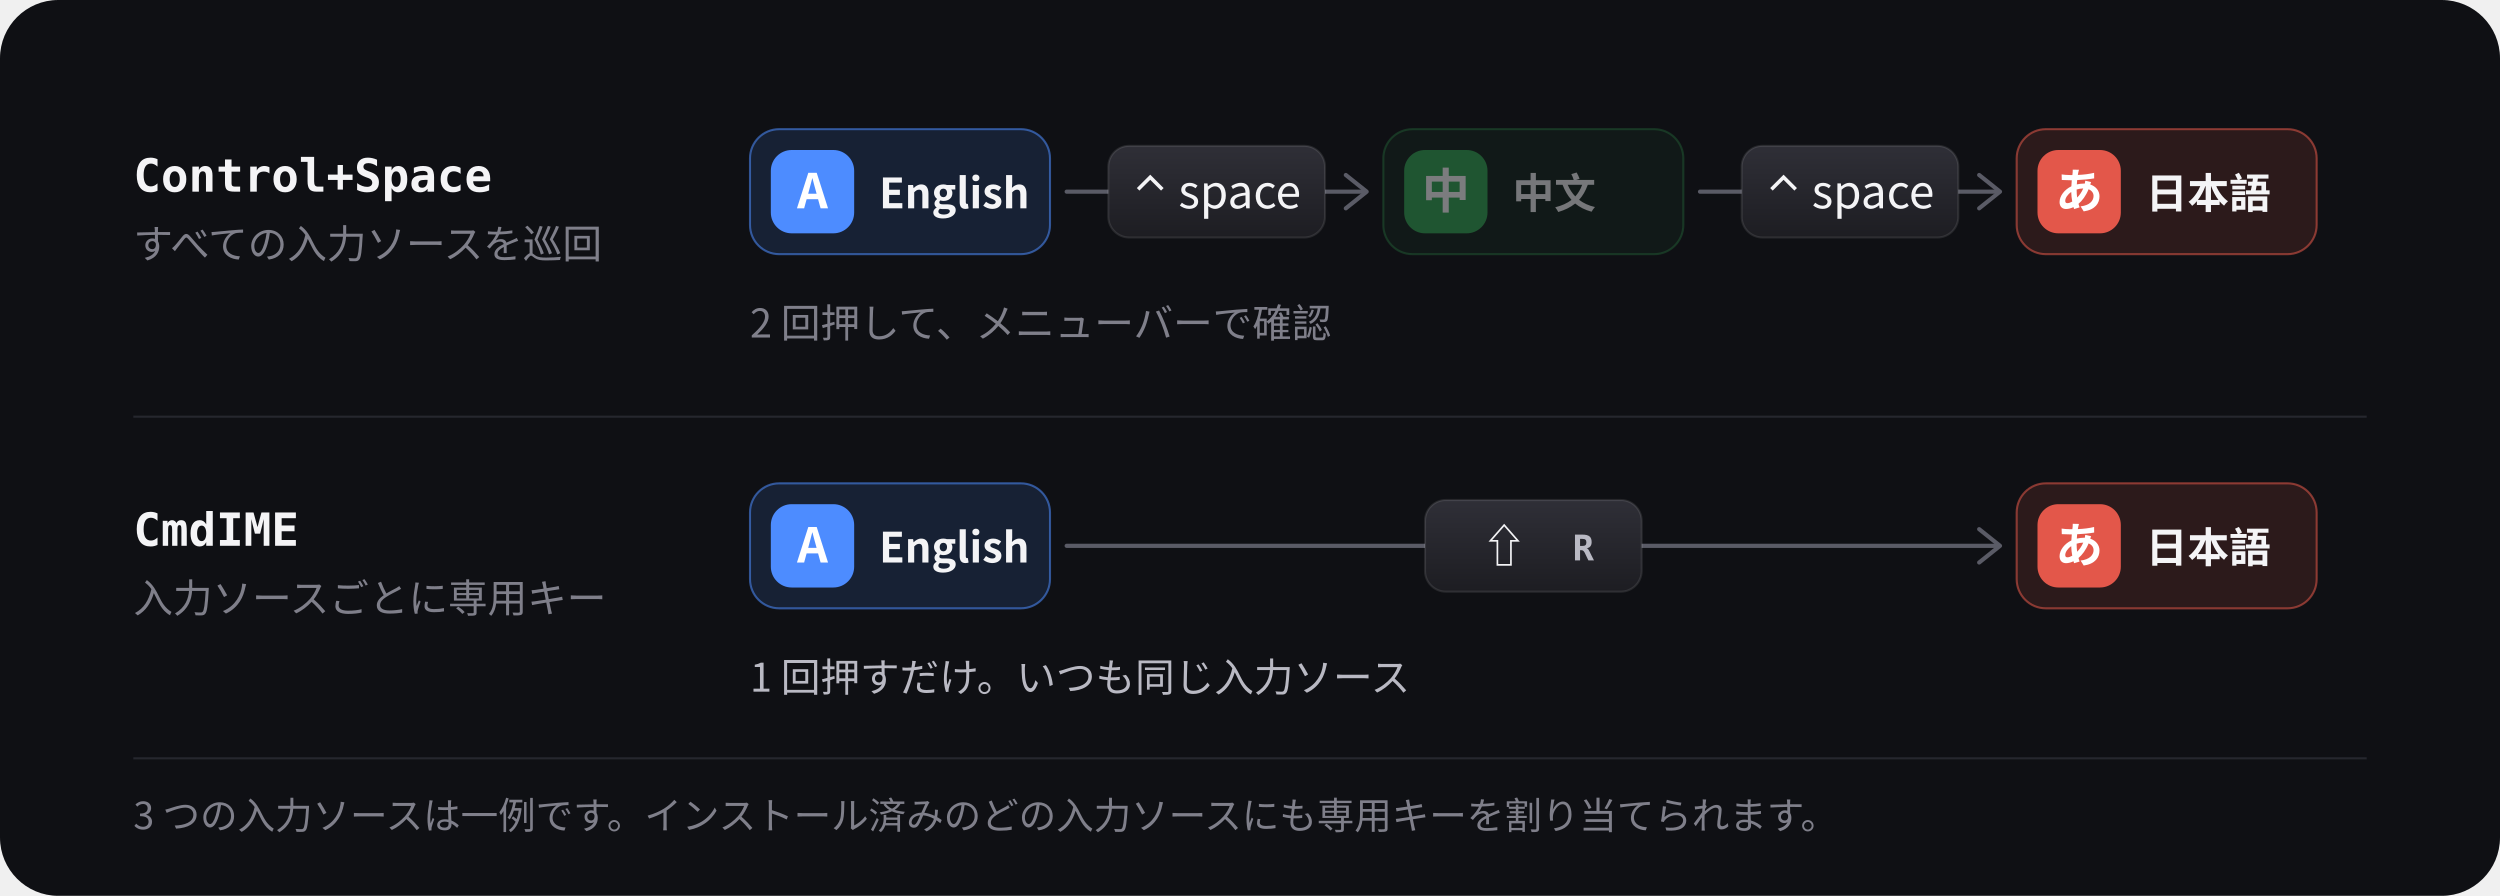
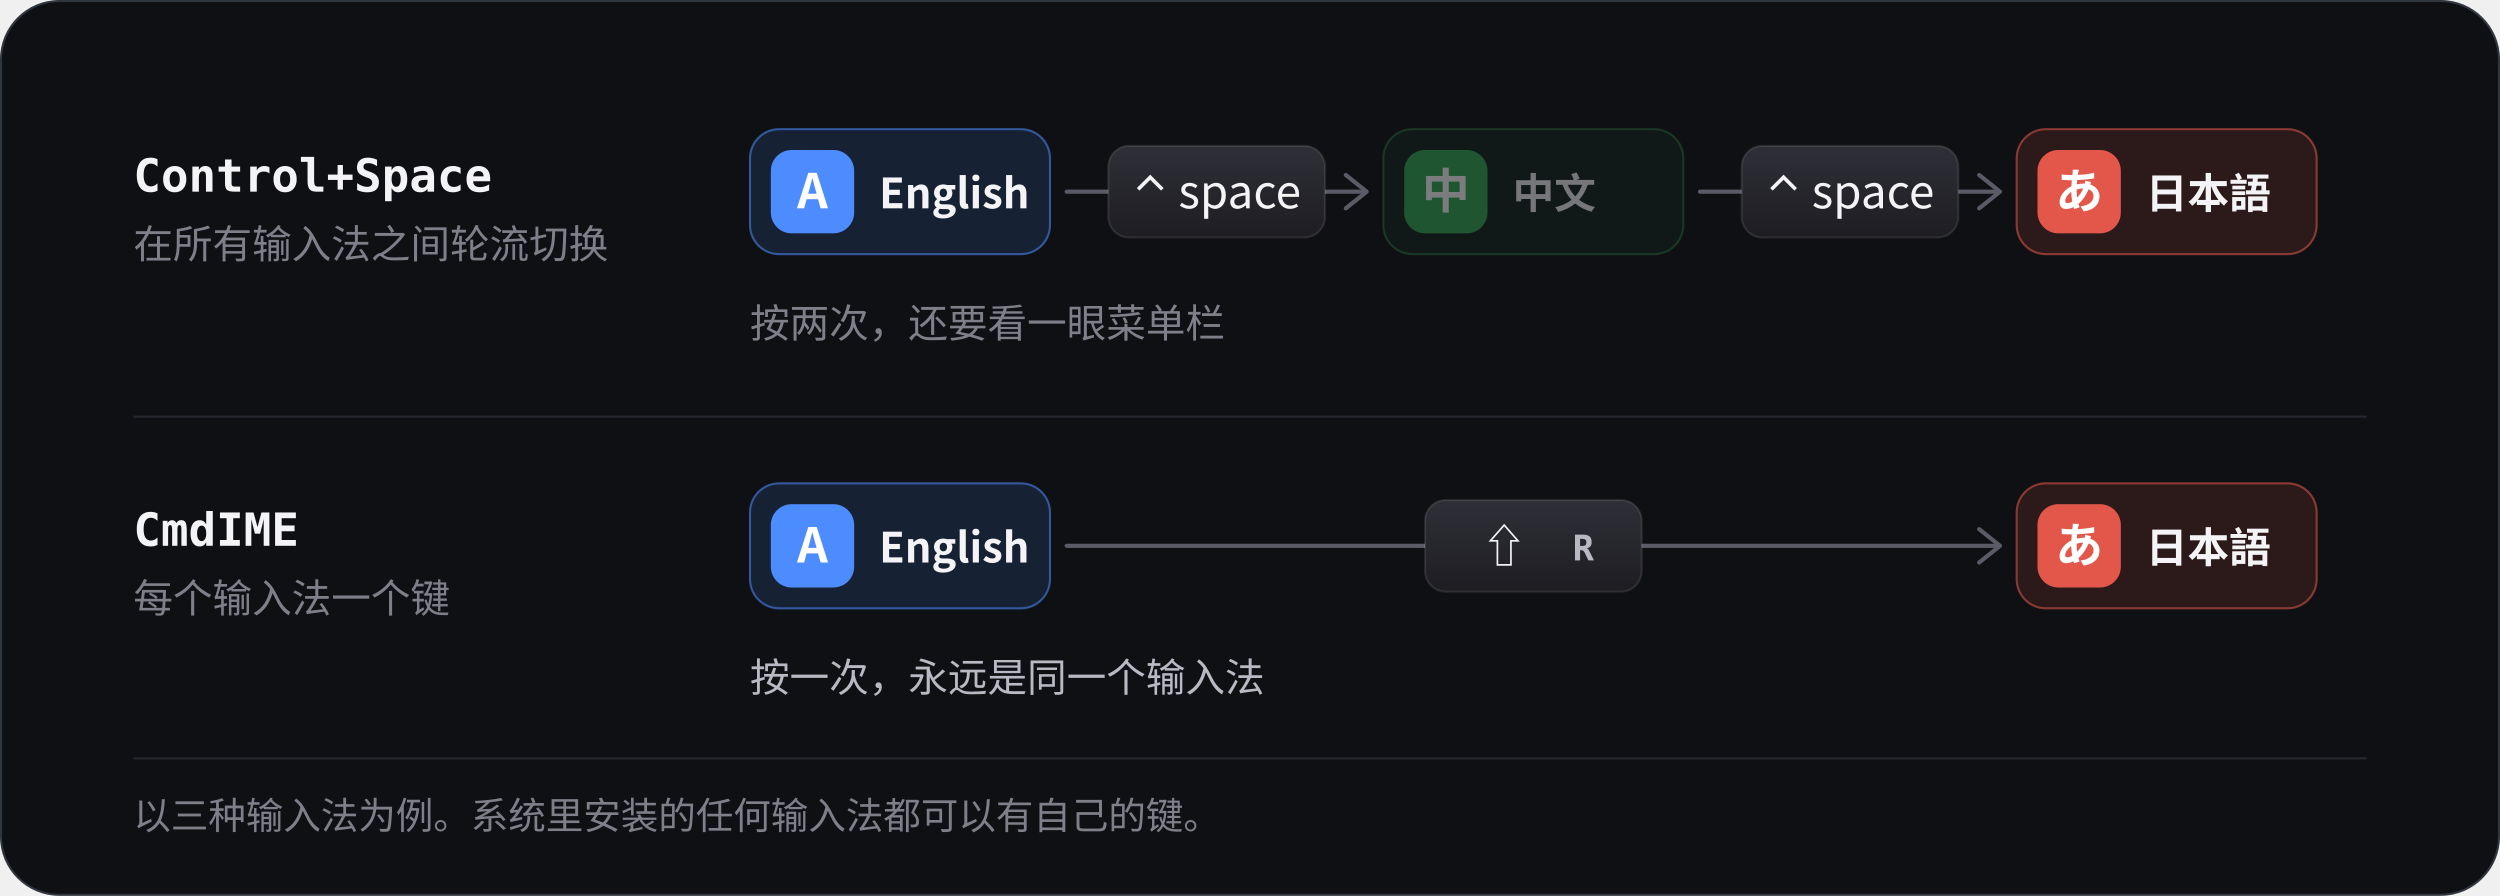
- <svg xmlns="http://www.w3.org/2000/svg" width="1200" height="430" viewBox="0 0 1200 430" role="img" aria-labelledby="title desc" lang="ja">
+ <svg xmlns="http://www.w3.org/2000/svg" width="1200" height="430" viewBox="0 0 1200 430" role="img" aria-labelledby="title desc" lang="zh-CN">
  <defs>
    <linearGradient id="keycap" x1="0" y1="0" x2="0" y2="1">
      <stop offset="0" stop-color="#2F2F37" />
      <stop offset="1" stop-color="#1D1D22" />
    </linearGradient>
  </defs>
-   <rect width="1200" height="430" rx="28" fill="#0F1014" />
+   <rect x="0.5" y="0.5" width="1199" height="429" rx="28" fill="#0F1014" stroke="#30363D" />
  <path d="M64 200 H1136" stroke="#26272E" stroke-width="1" />
  <g id="cycling">
    <text x="64" y="92" font-family="ui-monospace, SFMono-Regular, Menlo, Consolas, monospace" font-size="22" font-weight="600" fill="#F4F4F6">Control+Space</text>
-     <text x="64" y="124" font-family="-apple-system, BlinkMacSystemFont, 'Segoe UI', 'PingFang SC', 'Hiragino Sans', 'Noto Sans CJK SC', sans-serif" font-size="19" fill="#7F7F8A">すべての入力ソースを巡回</text>
+     <text x="64" y="124" font-family="-apple-system, BlinkMacSystemFont, 'Segoe UI', 'PingFang SC', 'Hiragino Sans', 'Noto Sans CJK SC', sans-serif" font-size="19" fill="#7F7F8A">在所有输入法之间轮流切换</text>
    <g transform="translate(360 62)">
      <rect width="144" height="60" rx="14" fill="#4D8CFF" fill-opacity="0.14" stroke="#4D8CFF" stroke-opacity="0.55" />
      <rect x="10" y="10" width="40" height="40" rx="10" fill="#4D8CFF" />
      <text x="30" y="38" text-anchor="middle" font-family="-apple-system, BlinkMacSystemFont, 'Segoe UI', 'PingFang SC', 'Hiragino Sans', 'Noto Sans CJK SC', sans-serif" font-size="23" font-weight="700" fill="#FFFFFF">A</text>
      <text x="62" y="38" font-family="-apple-system, BlinkMacSystemFont, 'Segoe UI', 'PingFang SC', 'Hiragino Sans', 'Noto Sans CJK SC', sans-serif" font-size="20" font-weight="600" fill="#F4F4F6">English</text>
    </g>
    <path d="M512 92 H654" stroke="#5A5B66" stroke-width="2" stroke-linecap="round" />
    <path d="M646 84 L656 92 L646 100" fill="none" stroke="#5A5B66" stroke-width="2" stroke-linecap="round" stroke-linejoin="round" />
    <g transform="translate(532.0 70)">
      <rect width="104" height="44" rx="10" fill="url(#keycap)" stroke="#FFFFFF" stroke-opacity="0.10" />
      <text x="52" y="30" text-anchor="middle" font-family="-apple-system, BlinkMacSystemFont, 'Segoe UI', 'PingFang SC', 'Hiragino Sans', 'Noto Sans CJK SC', sans-serif" font-size="22" fill="#F4F4F6">⌃ space</text>
    </g>
    <g transform="translate(664 62)" opacity="0.45">
      <rect width="144" height="60" rx="14" fill="#33A854" fill-opacity="0.14" stroke="#33A854" stroke-opacity="0.55" />
      <rect x="10" y="10" width="40" height="40" rx="10" fill="#33A854" />
      <text x="30" y="38" text-anchor="middle" font-family="-apple-system, BlinkMacSystemFont, 'Segoe UI', 'PingFang SC', 'Hiragino Sans', 'Noto Sans CJK SC', sans-serif" font-size="23" font-weight="700" fill="#FFFFFF">中</text>
      <text x="62" y="38" font-family="-apple-system, BlinkMacSystemFont, 'Segoe UI', 'PingFang SC', 'Hiragino Sans', 'Noto Sans CJK SC', sans-serif" font-size="20" font-weight="600" fill="#F4F4F6">中文</text>
    </g>
    <path d="M816 92 H958" stroke="#5A5B66" stroke-width="2" stroke-linecap="round" />
    <path d="M950 84 L960 92 L950 100" fill="none" stroke="#5A5B66" stroke-width="2" stroke-linecap="round" stroke-linejoin="round" />
    <g transform="translate(836.0 70)">
      <rect width="104" height="44" rx="10" fill="url(#keycap)" stroke="#FFFFFF" stroke-opacity="0.10" />
      <text x="52" y="30" text-anchor="middle" font-family="-apple-system, BlinkMacSystemFont, 'Segoe UI', 'PingFang SC', 'Hiragino Sans', 'Noto Sans CJK SC', sans-serif" font-size="22" fill="#F4F4F6">⌃ space</text>
    </g>
    <g transform="translate(968 62)">
      <rect width="144" height="60" rx="14" fill="#E3574A" fill-opacity="0.14" stroke="#E3574A" stroke-opacity="0.55" />
      <rect x="10" y="10" width="40" height="40" rx="10" fill="#E3574A" />
      <text x="30" y="38" text-anchor="middle" font-family="-apple-system, BlinkMacSystemFont, 'Segoe UI', 'PingFang SC', 'Hiragino Sans', 'Noto Sans CJK SC', sans-serif" font-size="23" font-weight="700" fill="#FFFFFF">あ</text>
      <text x="62" y="38" font-family="-apple-system, BlinkMacSystemFont, 'Segoe UI', 'PingFang SC', 'Hiragino Sans', 'Noto Sans CJK SC', sans-serif" font-size="20" font-weight="600" fill="#F4F4F6">日本語</text>
    </g>
-     <text x="360" y="162" font-family="-apple-system, BlinkMacSystemFont, 'Segoe UI', 'PingFang SC', 'Hiragino Sans', 'Noto Sans CJK SC', sans-serif" font-size="19" fill="#7F7F8A">2 回押して、メニューバーで確認</text>
+     <text x="360" y="162" font-family="-apple-system, BlinkMacSystemFont, 'Segoe UI', 'PingFang SC', 'Hiragino Sans', 'Noto Sans CJK SC', sans-serif" font-size="19" fill="#7F7F8A">按两次，还要看一眼菜单栏</text>
  </g>
  <g id="direct">
    <text x="64" y="262" font-family="ui-monospace, SFMono-Regular, Menlo, Consolas, monospace" font-size="22" font-weight="600" fill="#F4F4F6">CmdIME</text>
-     <text x="64" y="294" font-family="-apple-system, BlinkMacSystemFont, 'Segoe UI', 'PingFang SC', 'Hiragino Sans', 'Noto Sans CJK SC', sans-serif" font-size="19" fill="#7F7F8A">入力ソースごとに専用キー</text>
+     <text x="64" y="294" font-family="-apple-system, BlinkMacSystemFont, 'Segoe UI', 'PingFang SC', 'Hiragino Sans', 'Noto Sans CJK SC', sans-serif" font-size="19" fill="#7F7F8A">每个输入法一个键</text>
    <g transform="translate(360 232)">
      <rect width="144" height="60" rx="14" fill="#4D8CFF" fill-opacity="0.14" stroke="#4D8CFF" stroke-opacity="0.55" />
      <rect x="10" y="10" width="40" height="40" rx="10" fill="#4D8CFF" />
      <text x="30" y="38" text-anchor="middle" font-family="-apple-system, BlinkMacSystemFont, 'Segoe UI', 'PingFang SC', 'Hiragino Sans', 'Noto Sans CJK SC', sans-serif" font-size="23" font-weight="700" fill="#FFFFFF">A</text>
      <text x="62" y="38" font-family="-apple-system, BlinkMacSystemFont, 'Segoe UI', 'PingFang SC', 'Hiragino Sans', 'Noto Sans CJK SC', sans-serif" font-size="20" font-weight="600" fill="#F4F4F6">English</text>
    </g>
    <path d="M512 262 H958" stroke="#5A5B66" stroke-width="2" stroke-linecap="round" />
    <path d="M950 254 L960 262 L950 270" fill="none" stroke="#5A5B66" stroke-width="2" stroke-linecap="round" stroke-linejoin="round" />
    <g transform="translate(684.0 240)">
      <rect width="104" height="44" rx="10" fill="url(#keycap)" stroke="#FFFFFF" stroke-opacity="0.10" />
      <text x="38" y="30" text-anchor="middle" font-family="-apple-system, BlinkMacSystemFont, 'Segoe UI', 'PingFang SC', 'Hiragino Sans', 'Noto Sans CJK SC', sans-serif" font-size="22" fill="#F4F4F6">⇧</text>
      <text x="76" y="29" text-anchor="middle" font-family="ui-monospace, SFMono-Regular, Menlo, Consolas, monospace" font-size="17" font-weight="600" fill="#B9B9C3">R</text>
    </g>
    <g transform="translate(968 232)">
      <rect width="144" height="60" rx="14" fill="#E3574A" fill-opacity="0.14" stroke="#E3574A" stroke-opacity="0.55" />
      <rect x="10" y="10" width="40" height="40" rx="10" fill="#E3574A" />
      <text x="30" y="38" text-anchor="middle" font-family="-apple-system, BlinkMacSystemFont, 'Segoe UI', 'PingFang SC', 'Hiragino Sans', 'Noto Sans CJK SC', sans-serif" font-size="23" font-weight="700" fill="#FFFFFF">あ</text>
      <text x="62" y="38" font-family="-apple-system, BlinkMacSystemFont, 'Segoe UI', 'PingFang SC', 'Hiragino Sans', 'Noto Sans CJK SC', sans-serif" font-size="20" font-weight="600" fill="#F4F4F6">日本語</text>
    </g>
-     <text x="360" y="332" font-family="-apple-system, BlinkMacSystemFont, 'Segoe UI', 'PingFang SC', 'Hiragino Sans', 'Noto Sans CJK SC', sans-serif" font-size="19" fill="#B9B9C3">1 回押すだけ。いつも同じ入力ソース</text>
+     <text x="360" y="332" font-family="-apple-system, BlinkMacSystemFont, 'Segoe UI', 'PingFang SC', 'Hiragino Sans', 'Noto Sans CJK SC', sans-serif" font-size="19" fill="#B9B9C3">按一次，永远是同一个输入法</text>
  </g>
  <path d="M64 364 H1136" stroke="#26272E" stroke-width="1" />
-   <text x="64" y="398" font-family="-apple-system, BlinkMacSystemFont, 'Segoe UI', 'PingFang SC', 'Hiragino Sans', 'Noto Sans CJK SC', sans-serif" font-size="18" fill="#7F7F8A">3 つの入力ソースは一例です。インストール済みのどの入力ソースにも専用キーを割り当てられます。</text>
+   <text x="64" y="398" font-family="-apple-system, BlinkMacSystemFont, 'Segoe UI', 'PingFang SC', 'Hiragino Sans', 'Noto Sans CJK SC', sans-serif" font-size="18" fill="#7F7F8A">以三种输入法为例。系统里安装的任何输入法都可以有自己的键。</text>
</svg>
